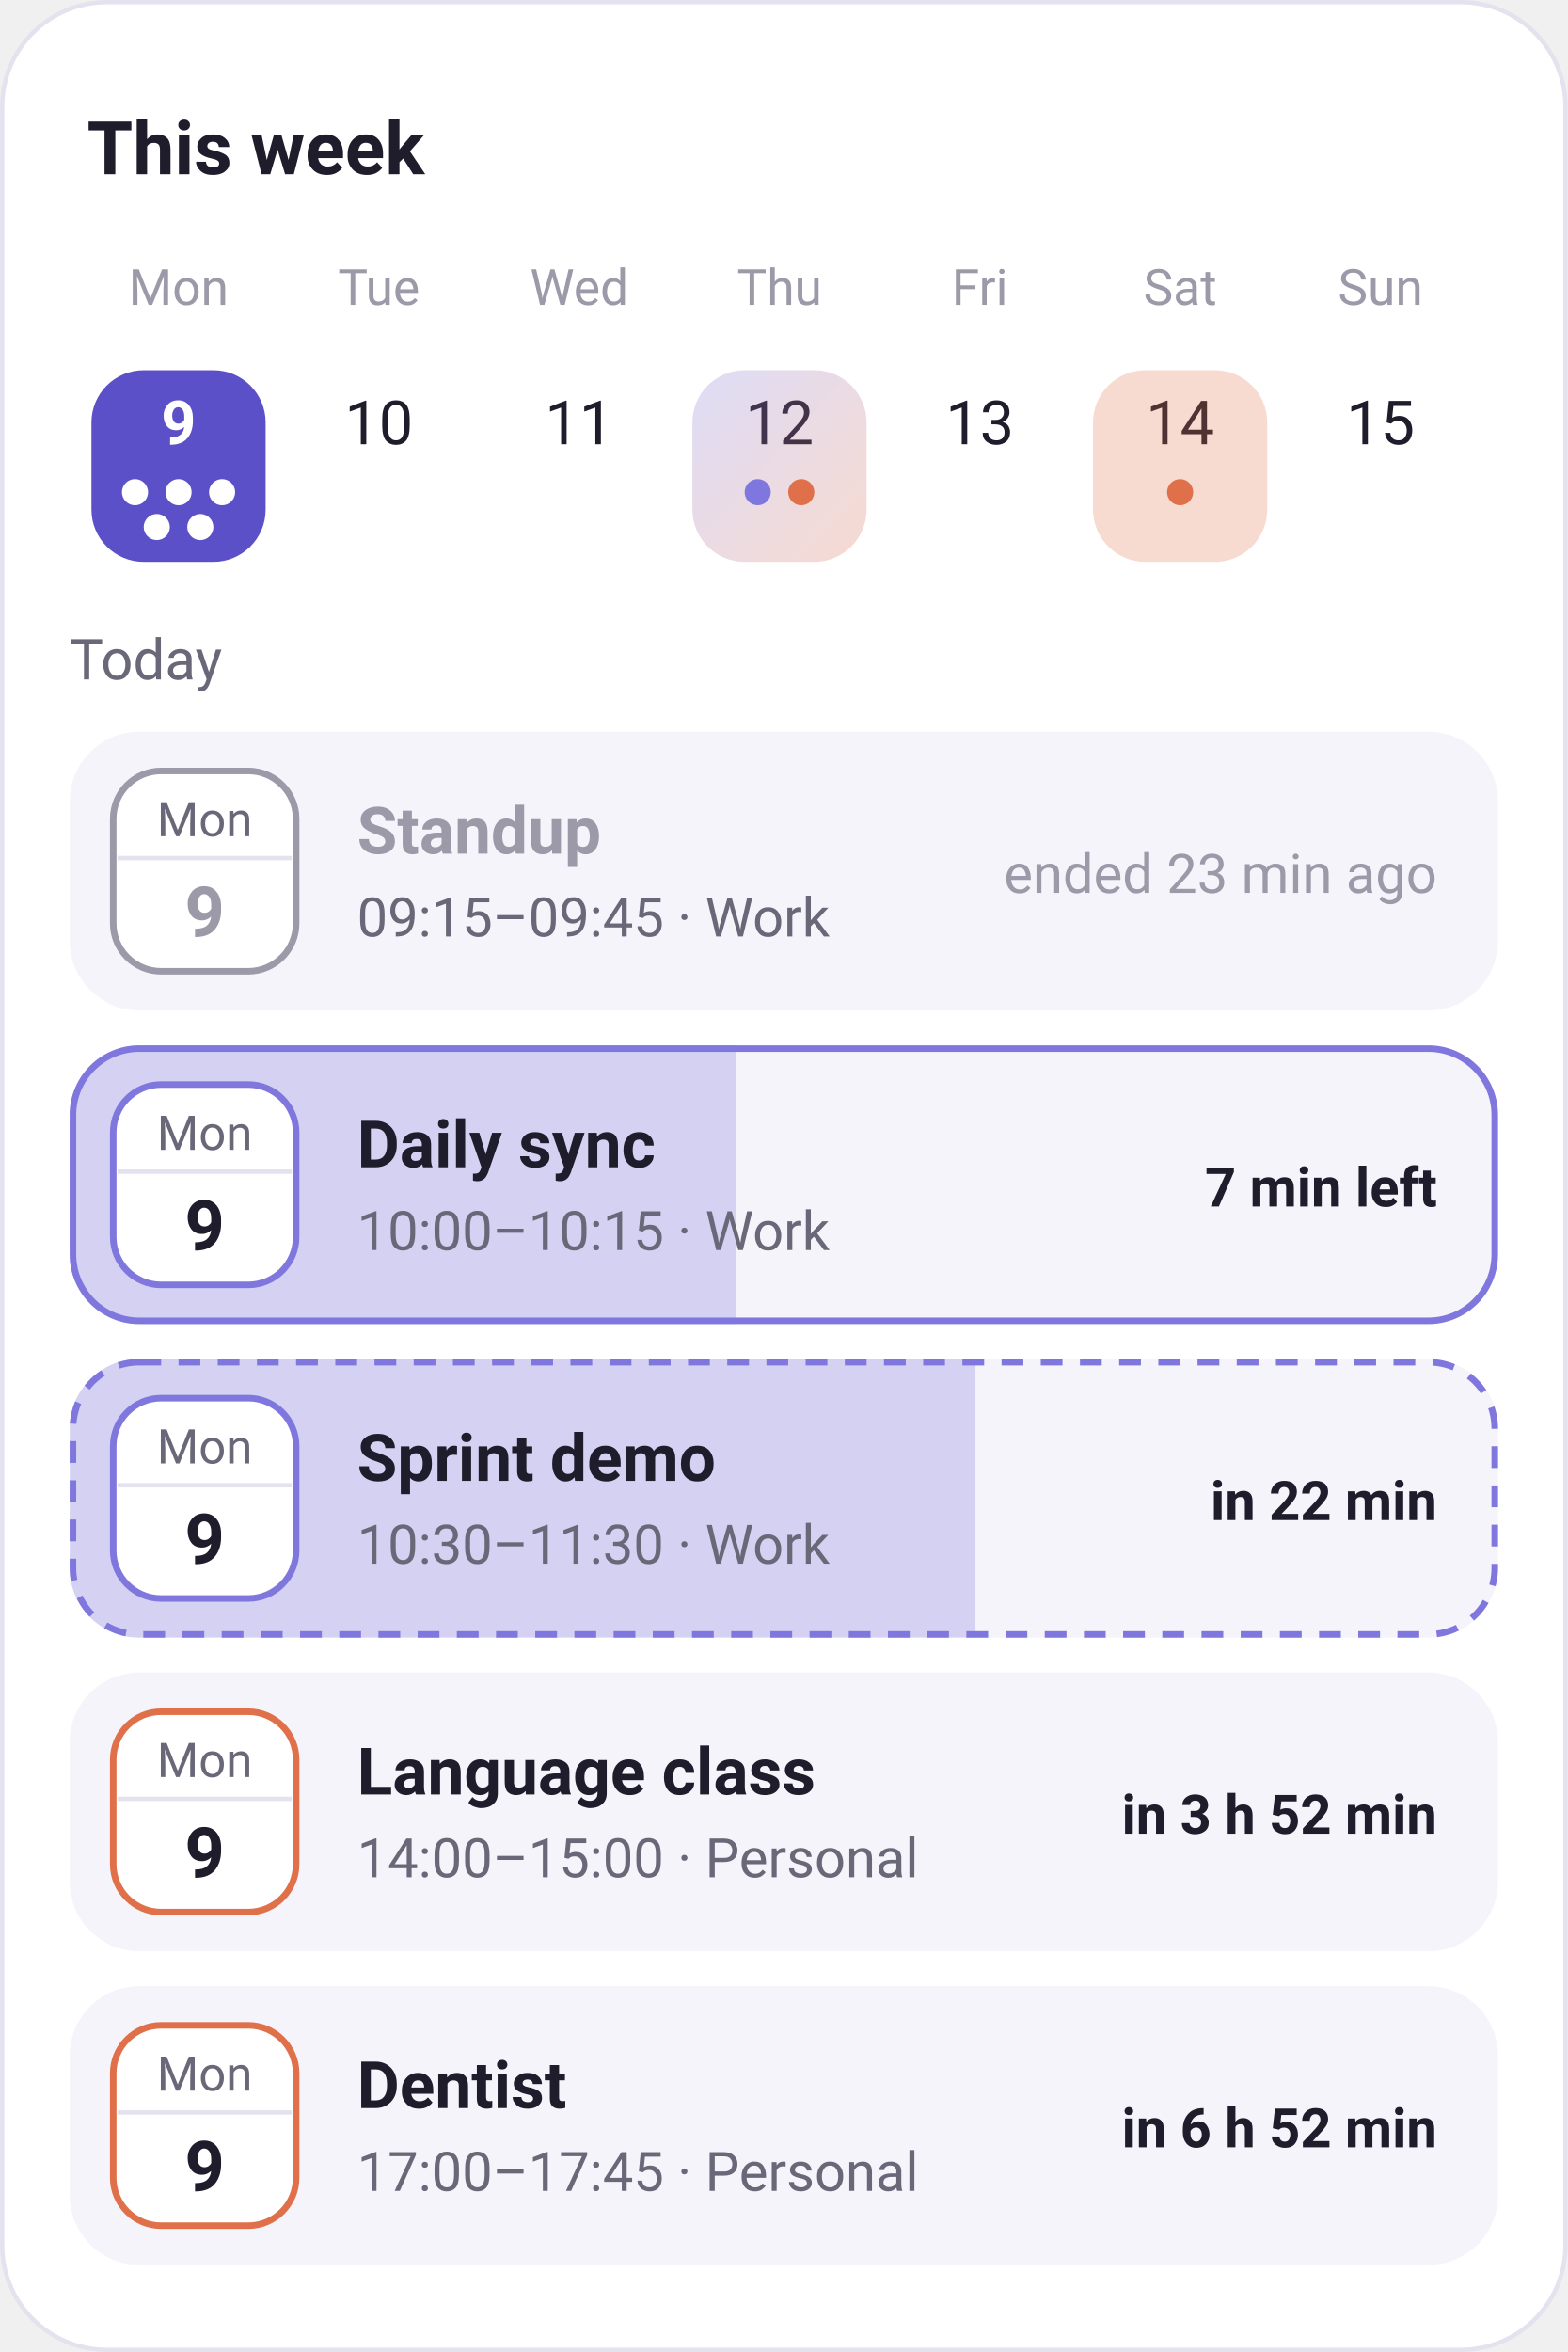
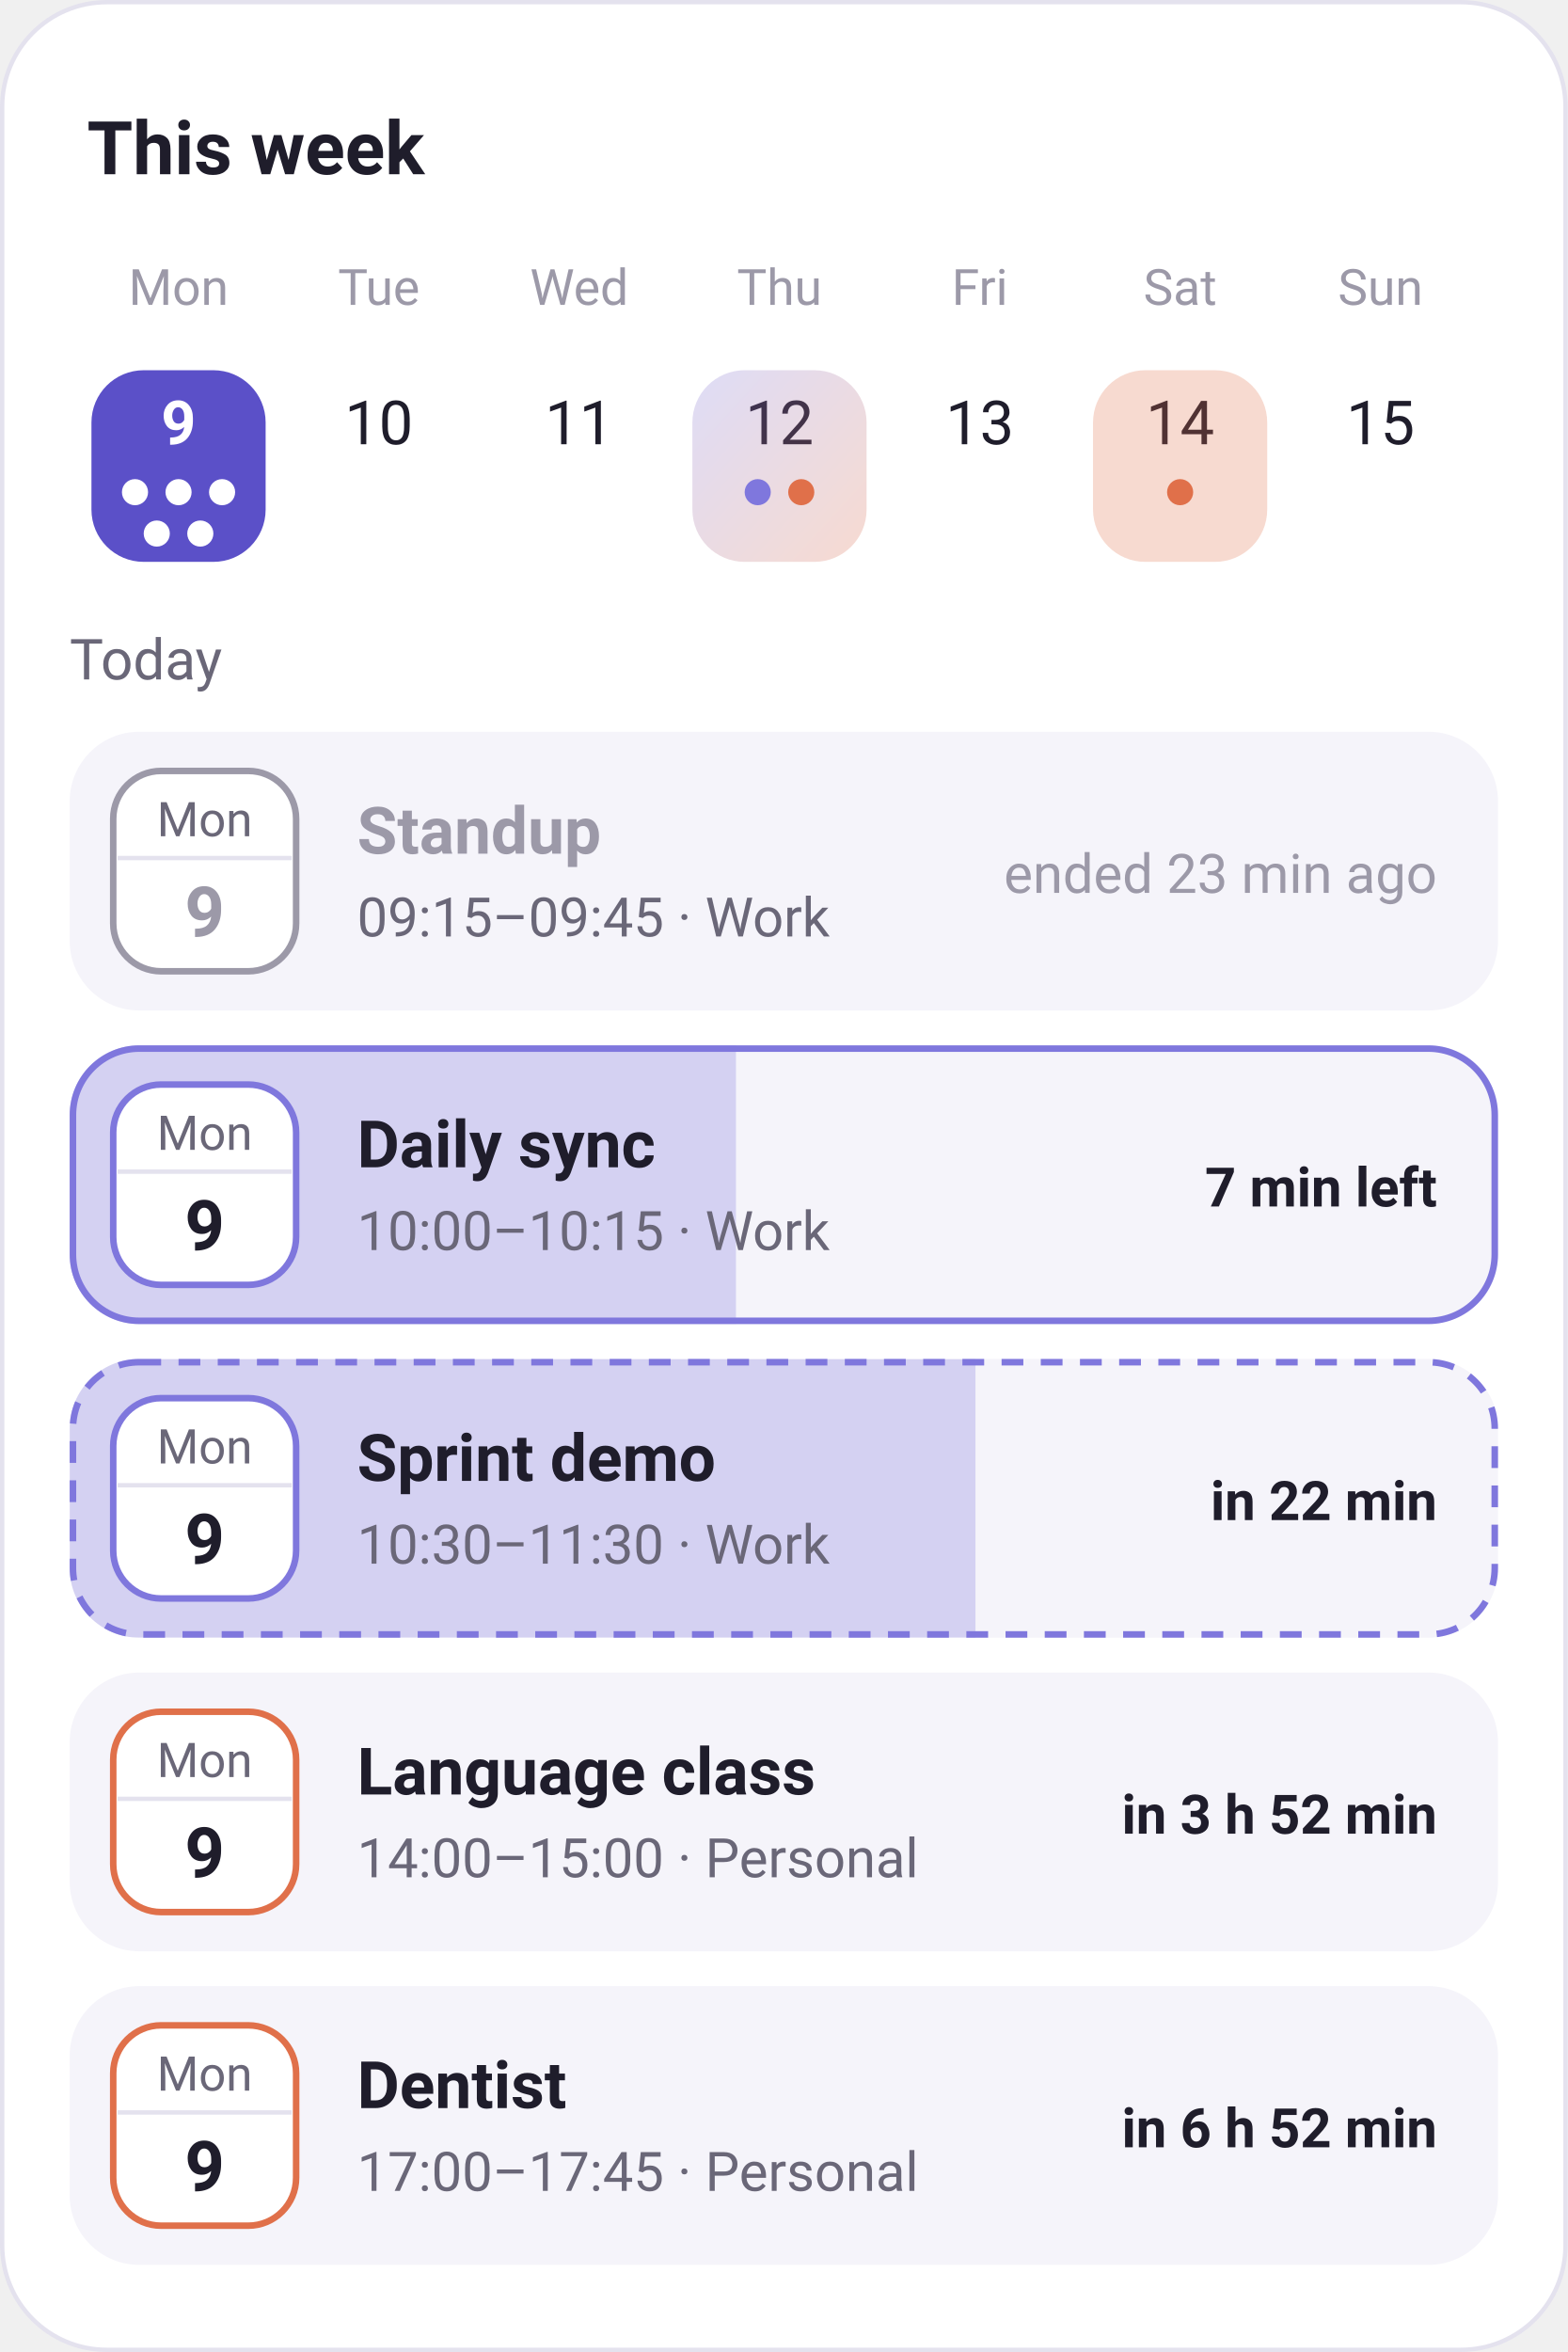
<svg xmlns="http://www.w3.org/2000/svg" width="360" height="540" viewBox="0 0 360 540" role="img" aria-label="Eventide card in a narrow layout: a week strip above the agenda">
  <style>
  text { font-family: -apple-system, BlinkMacSystemFont, "Segoe UI", Roboto, Helvetica, Arial, sans-serif; }
  .card { fill: #FFFFFF; stroke: #E4E2EE; }
  .row { fill: #F5F4FA; }
  .tile { fill: #FFFFFF; }
  .rule { stroke: #E4E2EE; }
  .t1 { fill: #1F1D2B; }
  .t2 { fill: #6A6778; }
  .t3 { fill: #9C99A8; }
  .on { fill: #FFFFFF; }
  @media (prefers-color-scheme: dark) {
    .card { fill: #1C1B24; stroke: #33313F; }
    .row { fill: #272532; }
    .tile { fill: #1C1B24; }
    .rule { stroke: #3C3A49; }
    .t1 { fill: #F2F0F8; }
    .t2 { fill: #ABA8B8; }
    .t3 { fill: #7E7B8C; }
  }
</style>
  <rect x="0.5" y="0.5" width="359" height="539" rx="24" class="card" />
  <text x="20" y="40" class="t1" font-size="17" font-weight="600">This week</text>
  <text x="41" y="70" class="t3" font-size="11.5" text-anchor="middle">Mon</text>
  <text x="87" y="70" class="t3" font-size="11.5" text-anchor="middle">Tue</text>
  <text x="133" y="70" class="t3" font-size="11.5" text-anchor="middle">Wed</text>
  <text x="179" y="70" class="t3" font-size="11.5" text-anchor="middle">Thu</text>
  <text x="225" y="70" class="t3" font-size="11.5" text-anchor="middle">Fri</text>
  <text x="271" y="70" class="t3" font-size="11.5" text-anchor="middle">Sat</text>
  <text x="317" y="70" class="t3" font-size="11.5" text-anchor="middle">Sun</text>
  <rect x="21" y="85" width="40" height="44" rx="12" fill="#5B50C8" />
  <text x="41" y="102" class="on" font-size="14" text-anchor="middle" font-weight="600">9</text>
  <circle cx="31" cy="113" r="3" fill="#FFFFFF" />
  <circle cx="41" cy="113" r="3" fill="#FFFFFF" />
  <circle cx="51" cy="113" r="3" fill="#FFFFFF" />
-   <circle cx="36" cy="121" r="3" fill="#FFFFFF" />
-   <circle cx="46" cy="121" r="3" fill="#FFFFFF" />
+   <circle cx="36" cy="122.5" r="3" fill="#FFFFFF" />
+   <circle cx="46" cy="122.5" r="3" fill="#FFFFFF" />
  <text x="87" y="102" class="t1" font-size="14" text-anchor="middle">10</text>
  <text x="133" y="102" class="t1" font-size="14" text-anchor="middle">11</text>
  <text x="179" y="102" class="t1" font-size="14" text-anchor="middle">12</text>
  <linearGradient id="day-2026-11-12" x1="0" y1="0" x2="1" y2="1">
    <stop offset="0%" stop-color="#7F77DD" />
    <stop offset="100%" stop-color="#E0704A" />
  </linearGradient>
  <rect x="159" y="85" width="40" height="44" rx="12" fill="url(#day-2026-11-12)" opacity="0.26" />
  <circle cx="174" cy="113" r="3" fill="#7F77DD" />
  <circle cx="184" cy="113" r="3" fill="#E0704A" />
  <text x="225" y="102" class="t1" font-size="14" text-anchor="middle">13</text>
  <text x="271" y="102" class="t1" font-size="14" text-anchor="middle">14</text>
  <rect x="251" y="85" width="40" height="44" rx="12" fill="#E0704A" opacity="0.26" />
  <circle cx="271" cy="113" r="3" fill="#E0704A" />
  <text x="317" y="102" class="t1" font-size="14" text-anchor="middle">15</text>
  <text x="16" y="156" class="t2" font-size="13">Today</text>
-   <clipPath id="row10">
+   <clipPath id="row13">
    <rect x="16" y="168" width="328" height="64" rx="16" />
  </clipPath>
  <rect x="16" y="168" width="328" height="64" rx="16" class="row" />
  <rect x="26" y="177" width="42" height="46" rx="11" class="tile" stroke="#9C99A8" stroke-width="1.5" />
  <text x="47" y="192" class="t2" font-size="11" text-anchor="middle">Mon</text>
  <line x1="27" x2="67" y1="197" y2="197" class="rule" />
  <text x="47" y="215" class="t3" font-size="16" text-anchor="middle" font-weight="600">9</text>
  <text x="82" y="196" class="t3" font-size="15" font-weight="600">Standup</text>
  <text x="82" y="215" class="t2" font-size="12.5">09:15–09:45 · Work</text>
  <text x="330" y="205" class="t3" font-size="12.5" text-anchor="end" font-weight="400">ended 23 min ago</text>
-   <clipPath id="row11">
+   <clipPath id="row14">
    <rect x="16" y="240" width="328" height="64" rx="16" />
  </clipPath>
  <rect x="16" y="240" width="328" height="64" rx="16" class="row" />
-   <rect x="16" y="240" width="153" height="64" fill="#7F77DD" opacity="0.28" clip-path="url(#row11)" />
+   <rect x="16" y="240" width="153" height="64" fill="#7F77DD" opacity="0.28" clip-path="url(#row14)" />
  <rect x="16.75" y="240.75" width="326.5" height="62.5" rx="15.25" fill="none" stroke="#7F77DD" stroke-width="1.5" />
  <rect x="26" y="249" width="42" height="46" rx="11" class="tile" stroke="#7F77DD" stroke-width="1.5" />
  <text x="47" y="264" class="t2" font-size="11" text-anchor="middle">Mon</text>
  <line x1="27" x2="67" y1="269" y2="269" class="rule" />
  <text x="47" y="287" class="t1" font-size="16" text-anchor="middle" font-weight="600">9</text>
  <text x="82" y="268" class="t1" font-size="15" font-weight="600">Daily sync</text>
  <text x="82" y="287" class="t2" font-size="12.5">10:00–10:15 · Work</text>
  <text x="330" y="277" class="t1" font-size="12.5" text-anchor="end" font-weight="600">7 min left</text>
-   <clipPath id="row12">
+   <clipPath id="row15">
    <rect x="16" y="312" width="328" height="64" rx="16" />
  </clipPath>
  <rect x="16" y="312" width="328" height="64" rx="16" class="row" />
-   <rect x="16" y="312" width="208" height="64" fill="#7F77DD" opacity="0.28" clip-path="url(#row12)" />
+   <rect x="16" y="312" width="208" height="64" fill="#7F77DD" opacity="0.28" clip-path="url(#row15)" />
  <rect x="16.75" y="312.75" width="326.5" height="62.5" rx="15.25" fill="none" stroke="#7F77DD" stroke-width="1.5" stroke-dasharray="5 4" />
  <rect x="26" y="321" width="42" height="46" rx="11" class="tile" stroke="#7F77DD" stroke-width="1.5" />
  <text x="47" y="336" class="t2" font-size="11" text-anchor="middle">Mon</text>
  <line x1="27" x2="67" y1="341" y2="341" class="rule" />
  <text x="47" y="359" class="t1" font-size="16" text-anchor="middle" font-weight="600">9</text>
  <text x="82" y="340" class="t1" font-size="15" font-weight="600">Sprint demo</text>
  <text x="82" y="359" class="t2" font-size="12.5">10:30–11:30 · Work</text>
  <text x="330" y="349" class="t1" font-size="12.5" text-anchor="end" font-weight="600">in 22 min</text>
-   <clipPath id="row13">
+   <clipPath id="row16">
    <rect x="16" y="384" width="328" height="64" rx="16" />
  </clipPath>
  <rect x="16" y="384" width="328" height="64" rx="16" class="row" />
  <rect x="26" y="393" width="42" height="46" rx="11" class="tile" stroke="#E0704A" stroke-width="1.5" />
  <text x="47" y="408" class="t2" font-size="11" text-anchor="middle">Mon</text>
  <line x1="27" x2="67" y1="413" y2="413" class="rule" />
  <text x="47" y="431" class="t1" font-size="16" text-anchor="middle" font-weight="600">9</text>
  <text x="82" y="412" class="t1" font-size="15" font-weight="600">Language class</text>
  <text x="82" y="431" class="t2" font-size="12.5">14:00–15:00 · Personal</text>
  <text x="330" y="421" class="t1" font-size="12.5" text-anchor="end" font-weight="600">in 3 h 52 min</text>
-   <clipPath id="row14">
+   <clipPath id="row17">
    <rect x="16" y="456" width="328" height="64" rx="16" />
  </clipPath>
  <rect x="16" y="456" width="328" height="64" rx="16" class="row" />
  <rect x="26" y="465" width="42" height="46" rx="11" class="tile" stroke="#E0704A" stroke-width="1.5" />
  <text x="47" y="480" class="t2" font-size="11" text-anchor="middle">Mon</text>
  <line x1="27" x2="67" y1="485" y2="485" class="rule" />
  <text x="47" y="503" class="t1" font-size="16" text-anchor="middle" font-weight="600">9</text>
  <text x="82" y="484" class="t1" font-size="15" font-weight="600">Dentist</text>
  <text x="82" y="503" class="t2" font-size="12.5">17:00–17:45 · Personal</text>
  <text x="330" y="493" class="t1" font-size="12.5" text-anchor="end" font-weight="600">in 6 h 52 min</text>
</svg>
